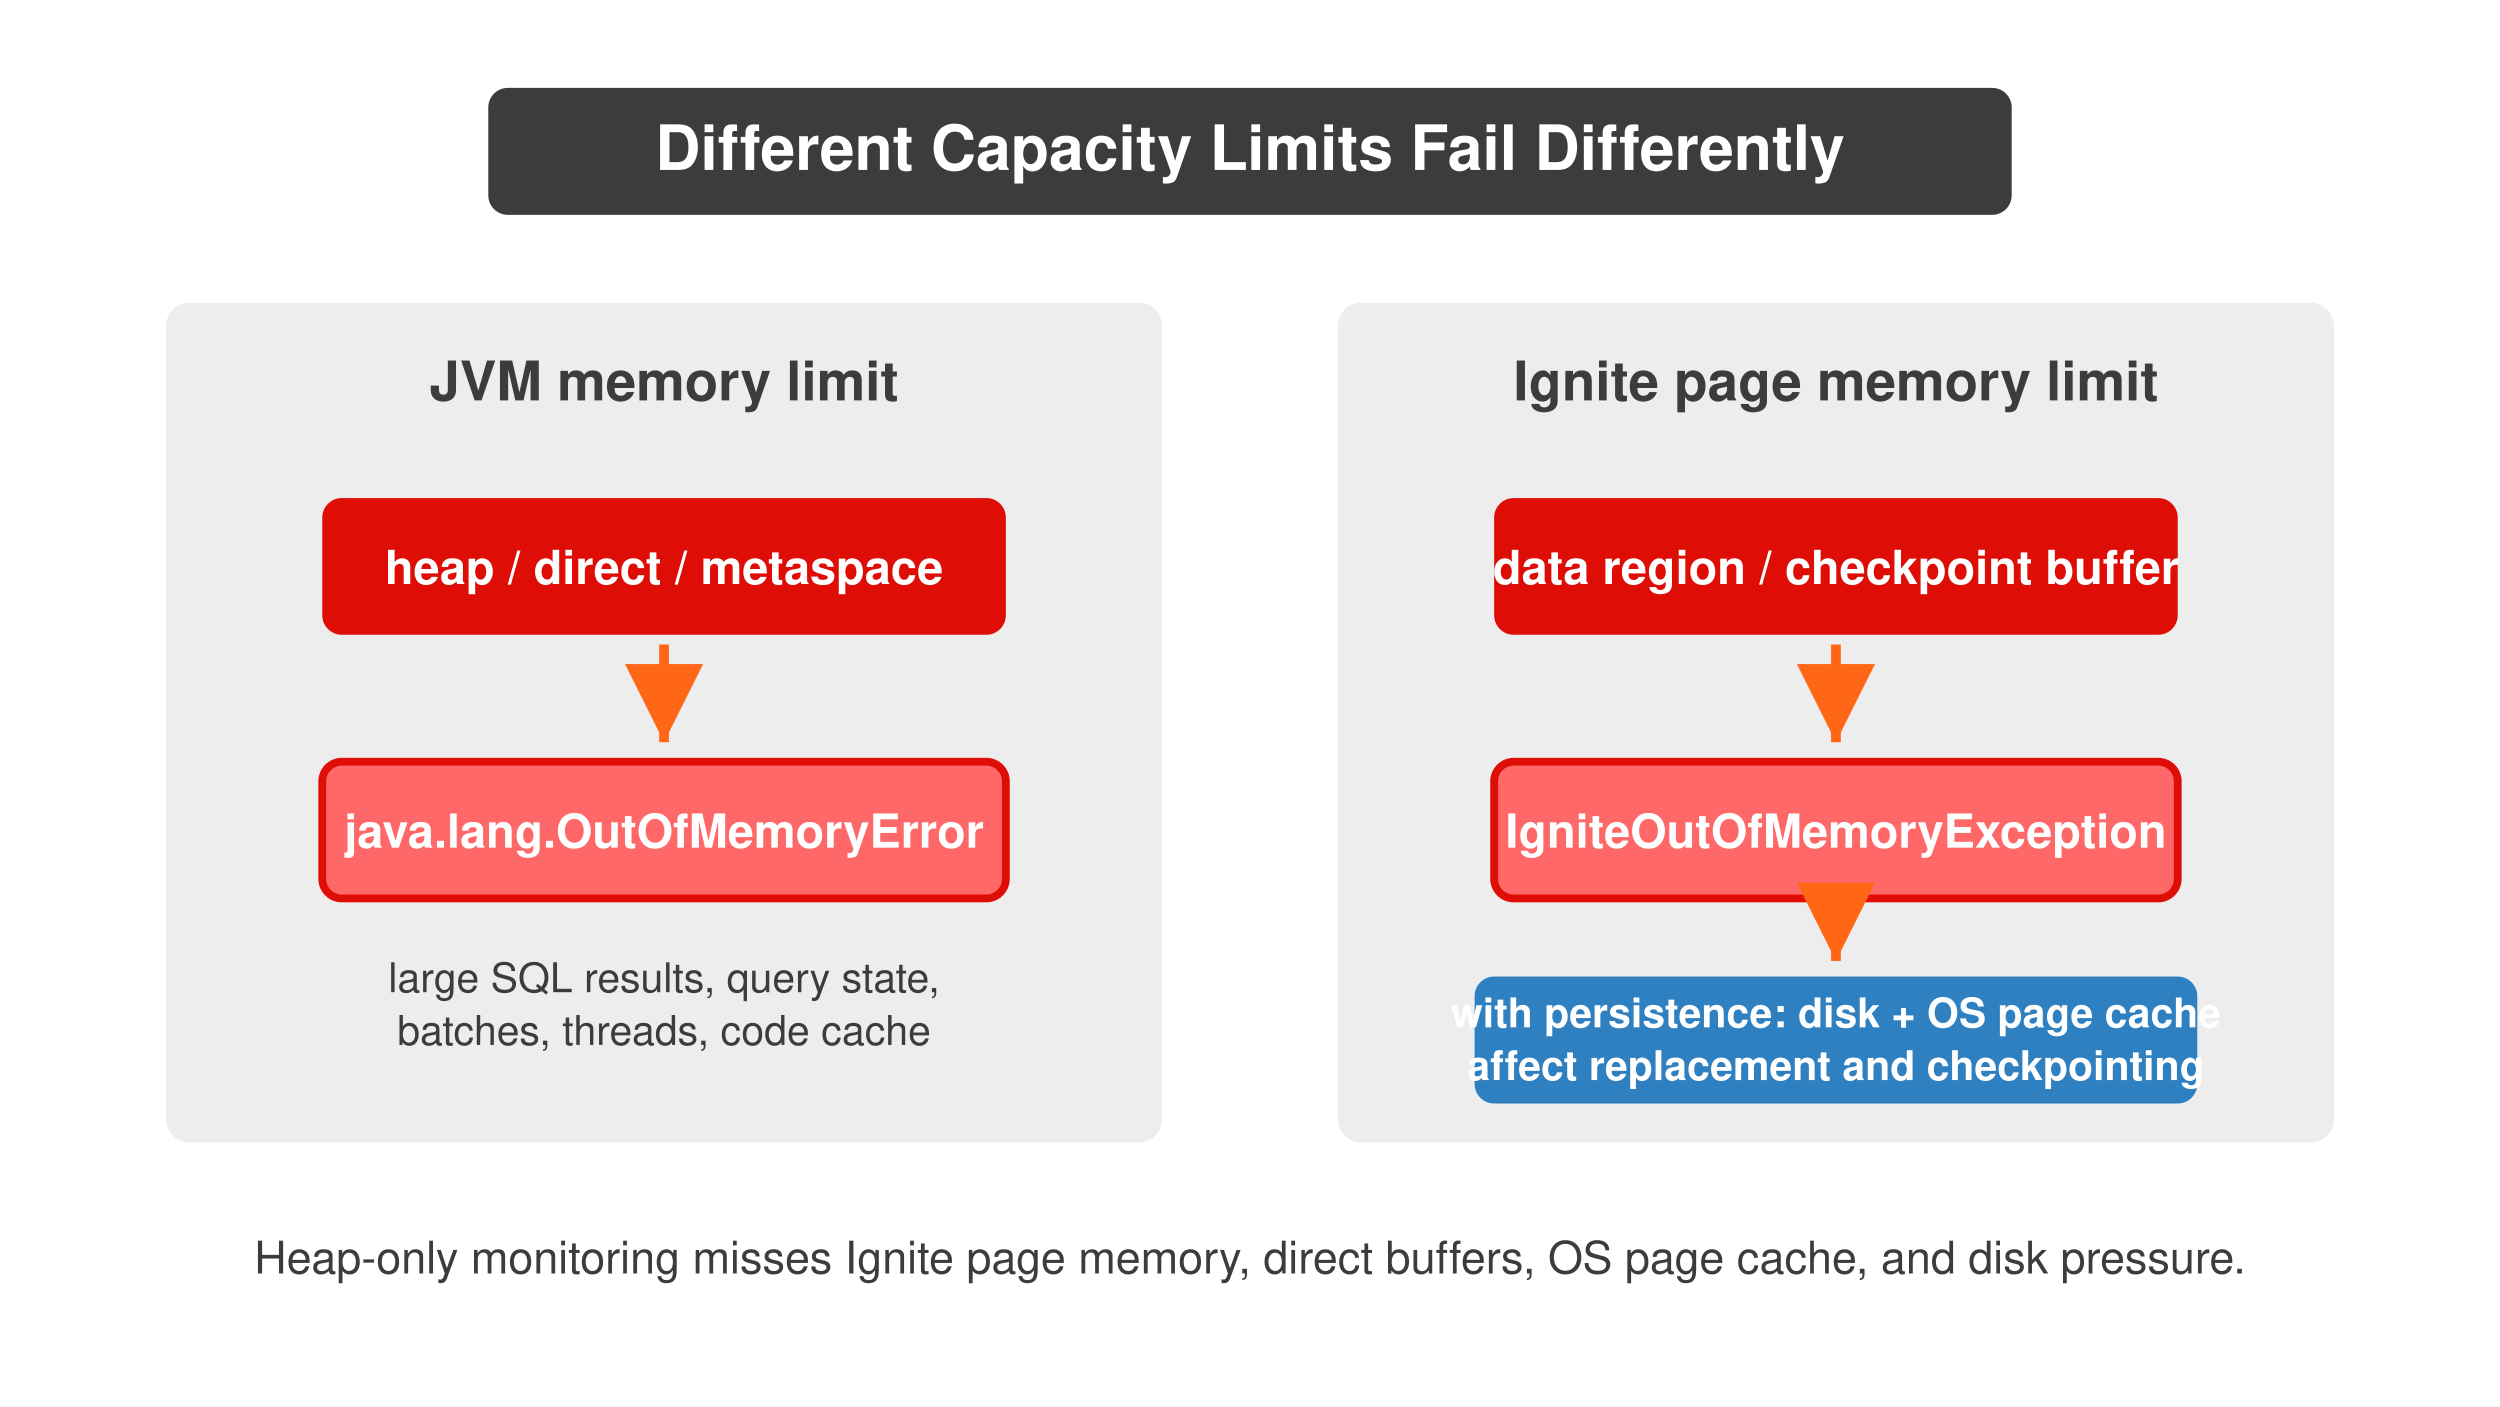
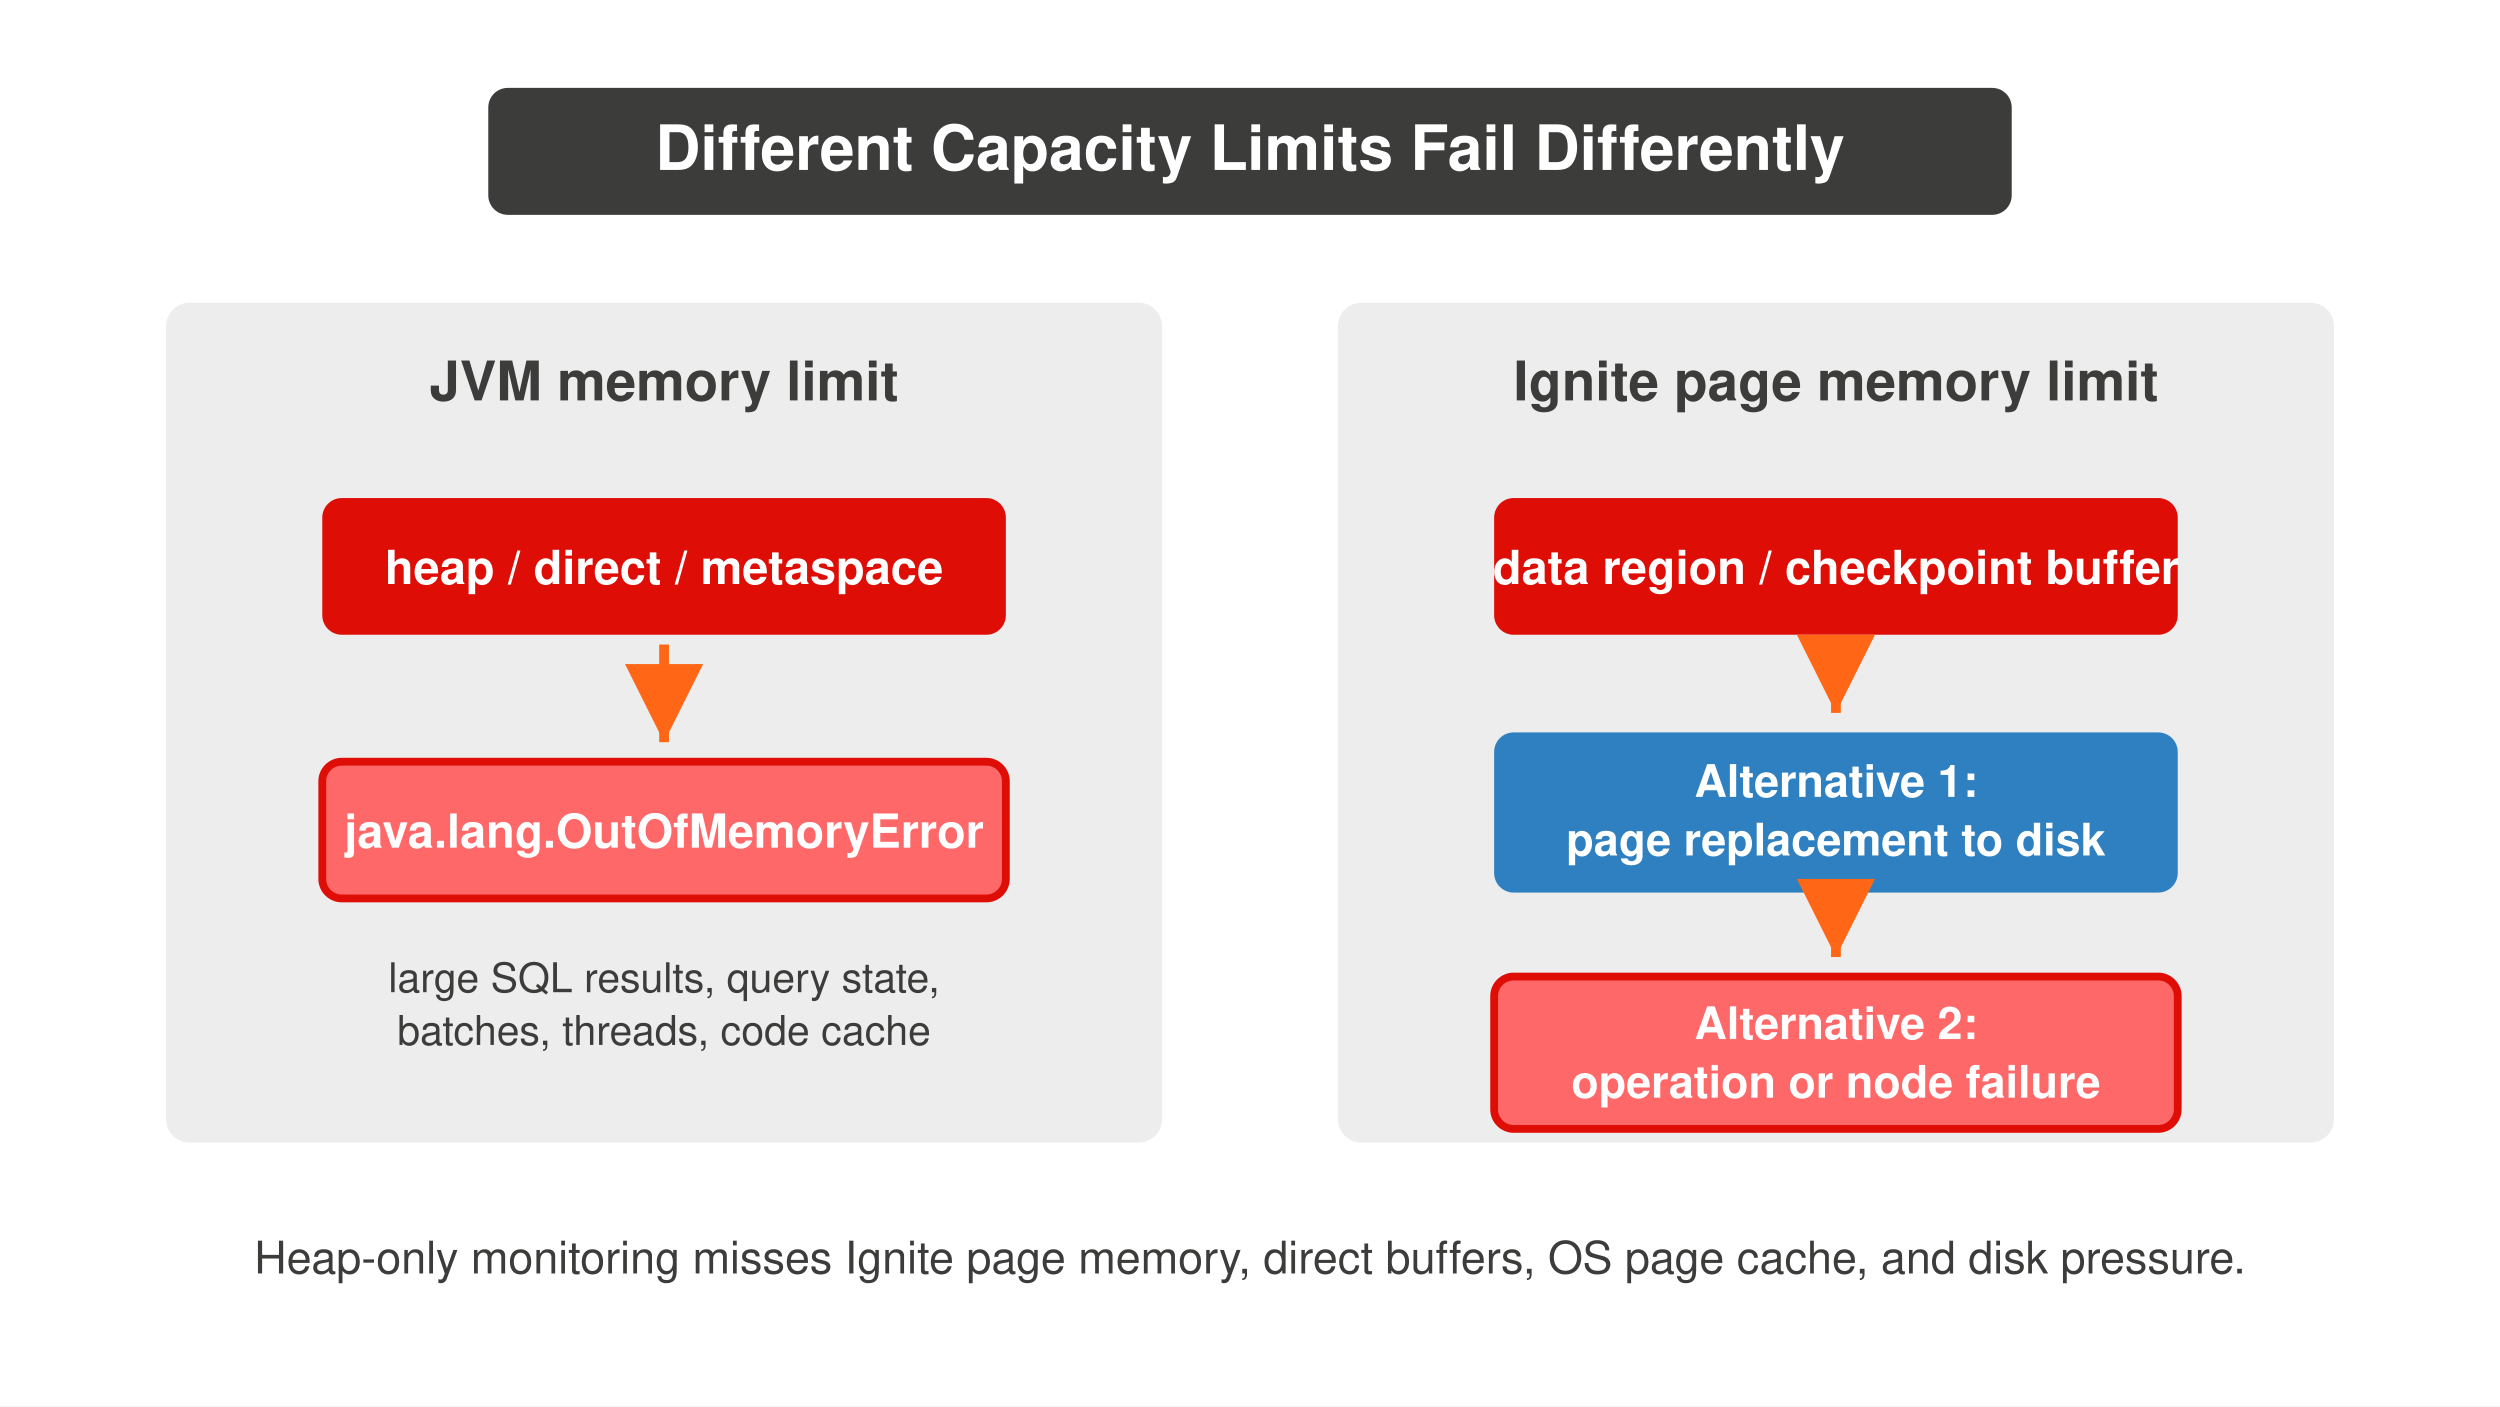
<svg xmlns="http://www.w3.org/2000/svg" width="1280" height="720" viewBox="0 0 1280 720" role="img" aria-labelledby="title desc">
  <defs>
    <style>
      .t{font-family:Helvetica,Arial,sans-serif;fill:#3c3c3b}
      .w{font-family:Helvetica,Arial,sans-serif;fill:#fff;font-weight:700}
      .b{font-weight:700}
    </style>
    <marker id="arrow" viewBox="0 0 12 12" refX="10" refY="6" markerWidth="12" markerHeight="12" orient="auto">
      <path d="M2 2 L10 6 L2 10 Z" fill="#ff6716" />
    </marker>
  </defs>
  <rect width="1280" height="720" fill="#fff" />
  <rect x="250" y="45" width="780" height="65" rx="10" fill="#3c3c3b" />
  <text x="640" y="87" text-anchor="middle" class="w" font-size="32">Different Capacity Limits Fail Differently</text>
  <rect x="85" y="155" width="510" height="430" rx="12" fill="#eeeded" />
  <text x="340" y="205" text-anchor="middle" class="t b" font-size="28">JVM memory limit</text>
  <rect x="165" y="255" width="350" height="70" rx="10" fill="#de0e06" />
  <text x="340" y="299" text-anchor="middle" class="w" font-size="24">heap / direct / metaspace</text>
  <path d="M340 330 V380" fill="none" stroke="#ff6716" stroke-width="5" marker-end="url(#arrow)" />
  <rect x="165" y="390" width="350" height="70" rx="10" fill="#ff6868" stroke="#de0e06" stroke-width="4" />
  <text x="340" y="434" text-anchor="middle" class="w" font-size="24">java.lang.OutOfMemoryError</text>
  <text x="340" y="508" text-anchor="middle" class="t" font-size="21">large SQL results, query state,</text>
  <text x="340" y="535" text-anchor="middle" class="t" font-size="21">batches, threads, code cache</text>
  <rect x="685" y="155" width="510" height="430" rx="12" fill="#eeeded" />
  <text x="940" y="205" text-anchor="middle" class="t b" font-size="28">Ignite page memory limit</text>
  <rect x="765" y="255" width="350" height="70" rx="10" fill="#de0e06" />
  <text x="940" y="299" text-anchor="middle" class="w" font-size="24">data region / checkpoint buffer</text>
-   <path d="M940 330 V380" fill="none" stroke="#ff6716" stroke-width="5" marker-end="url(#arrow)" />
-   <rect x="765" y="390" width="350" height="70" rx="10" fill="#ff6868" stroke="#de0e06" stroke-width="4" />
-   <text x="940" y="434" text-anchor="middle" class="w" font-size="24">IgniteOutOfMemoryException</text>
-   <path d="M940 460 V492" fill="none" stroke="#ff6716" stroke-width="5" marker-end="url(#arrow)" />
-   <rect x="755" y="500" width="370" height="65" rx="10" fill="#2f80c0" />
-   <text x="940" y="526" text-anchor="middle" class="w" font-size="21">with persistence: disk + OS page cache</text>
-   <text x="940" y="553" text-anchor="middle" class="w" font-size="21">affect replacement and checkpointing</text>
+   <path d="M940 330 V365" fill="none" stroke="#ff6716" stroke-width="5" marker-end="url(#arrow)" />
+   <rect x="765" y="375" width="350" height="82" rx="10" fill="#2f80c0" />
+   <text x="940" y="408" text-anchor="middle" class="w" font-size="23">Alternative 1:</text>
+   <text x="940" y="438" text-anchor="middle" class="w" font-size="23">page replacement to disk</text>
+   <path d="M940 460 V490" fill="none" stroke="#ff6716" stroke-width="5" marker-end="url(#arrow)" />
+   <rect x="765" y="500" width="350" height="78" rx="10" fill="#ff6868" stroke="#de0e06" stroke-width="4" />
+   <text x="940" y="532" text-anchor="middle" class="w" font-size="23">Alternative 2:</text>
+   <text x="940" y="562" text-anchor="middle" class="w" font-size="23">operation or node failure</text>
  <text x="640" y="652" text-anchor="middle" class="t" font-size="23">Heap-only monitoring misses Ignite page memory, direct buffers, OS page cache, and disk pressure.</text>
</svg>
